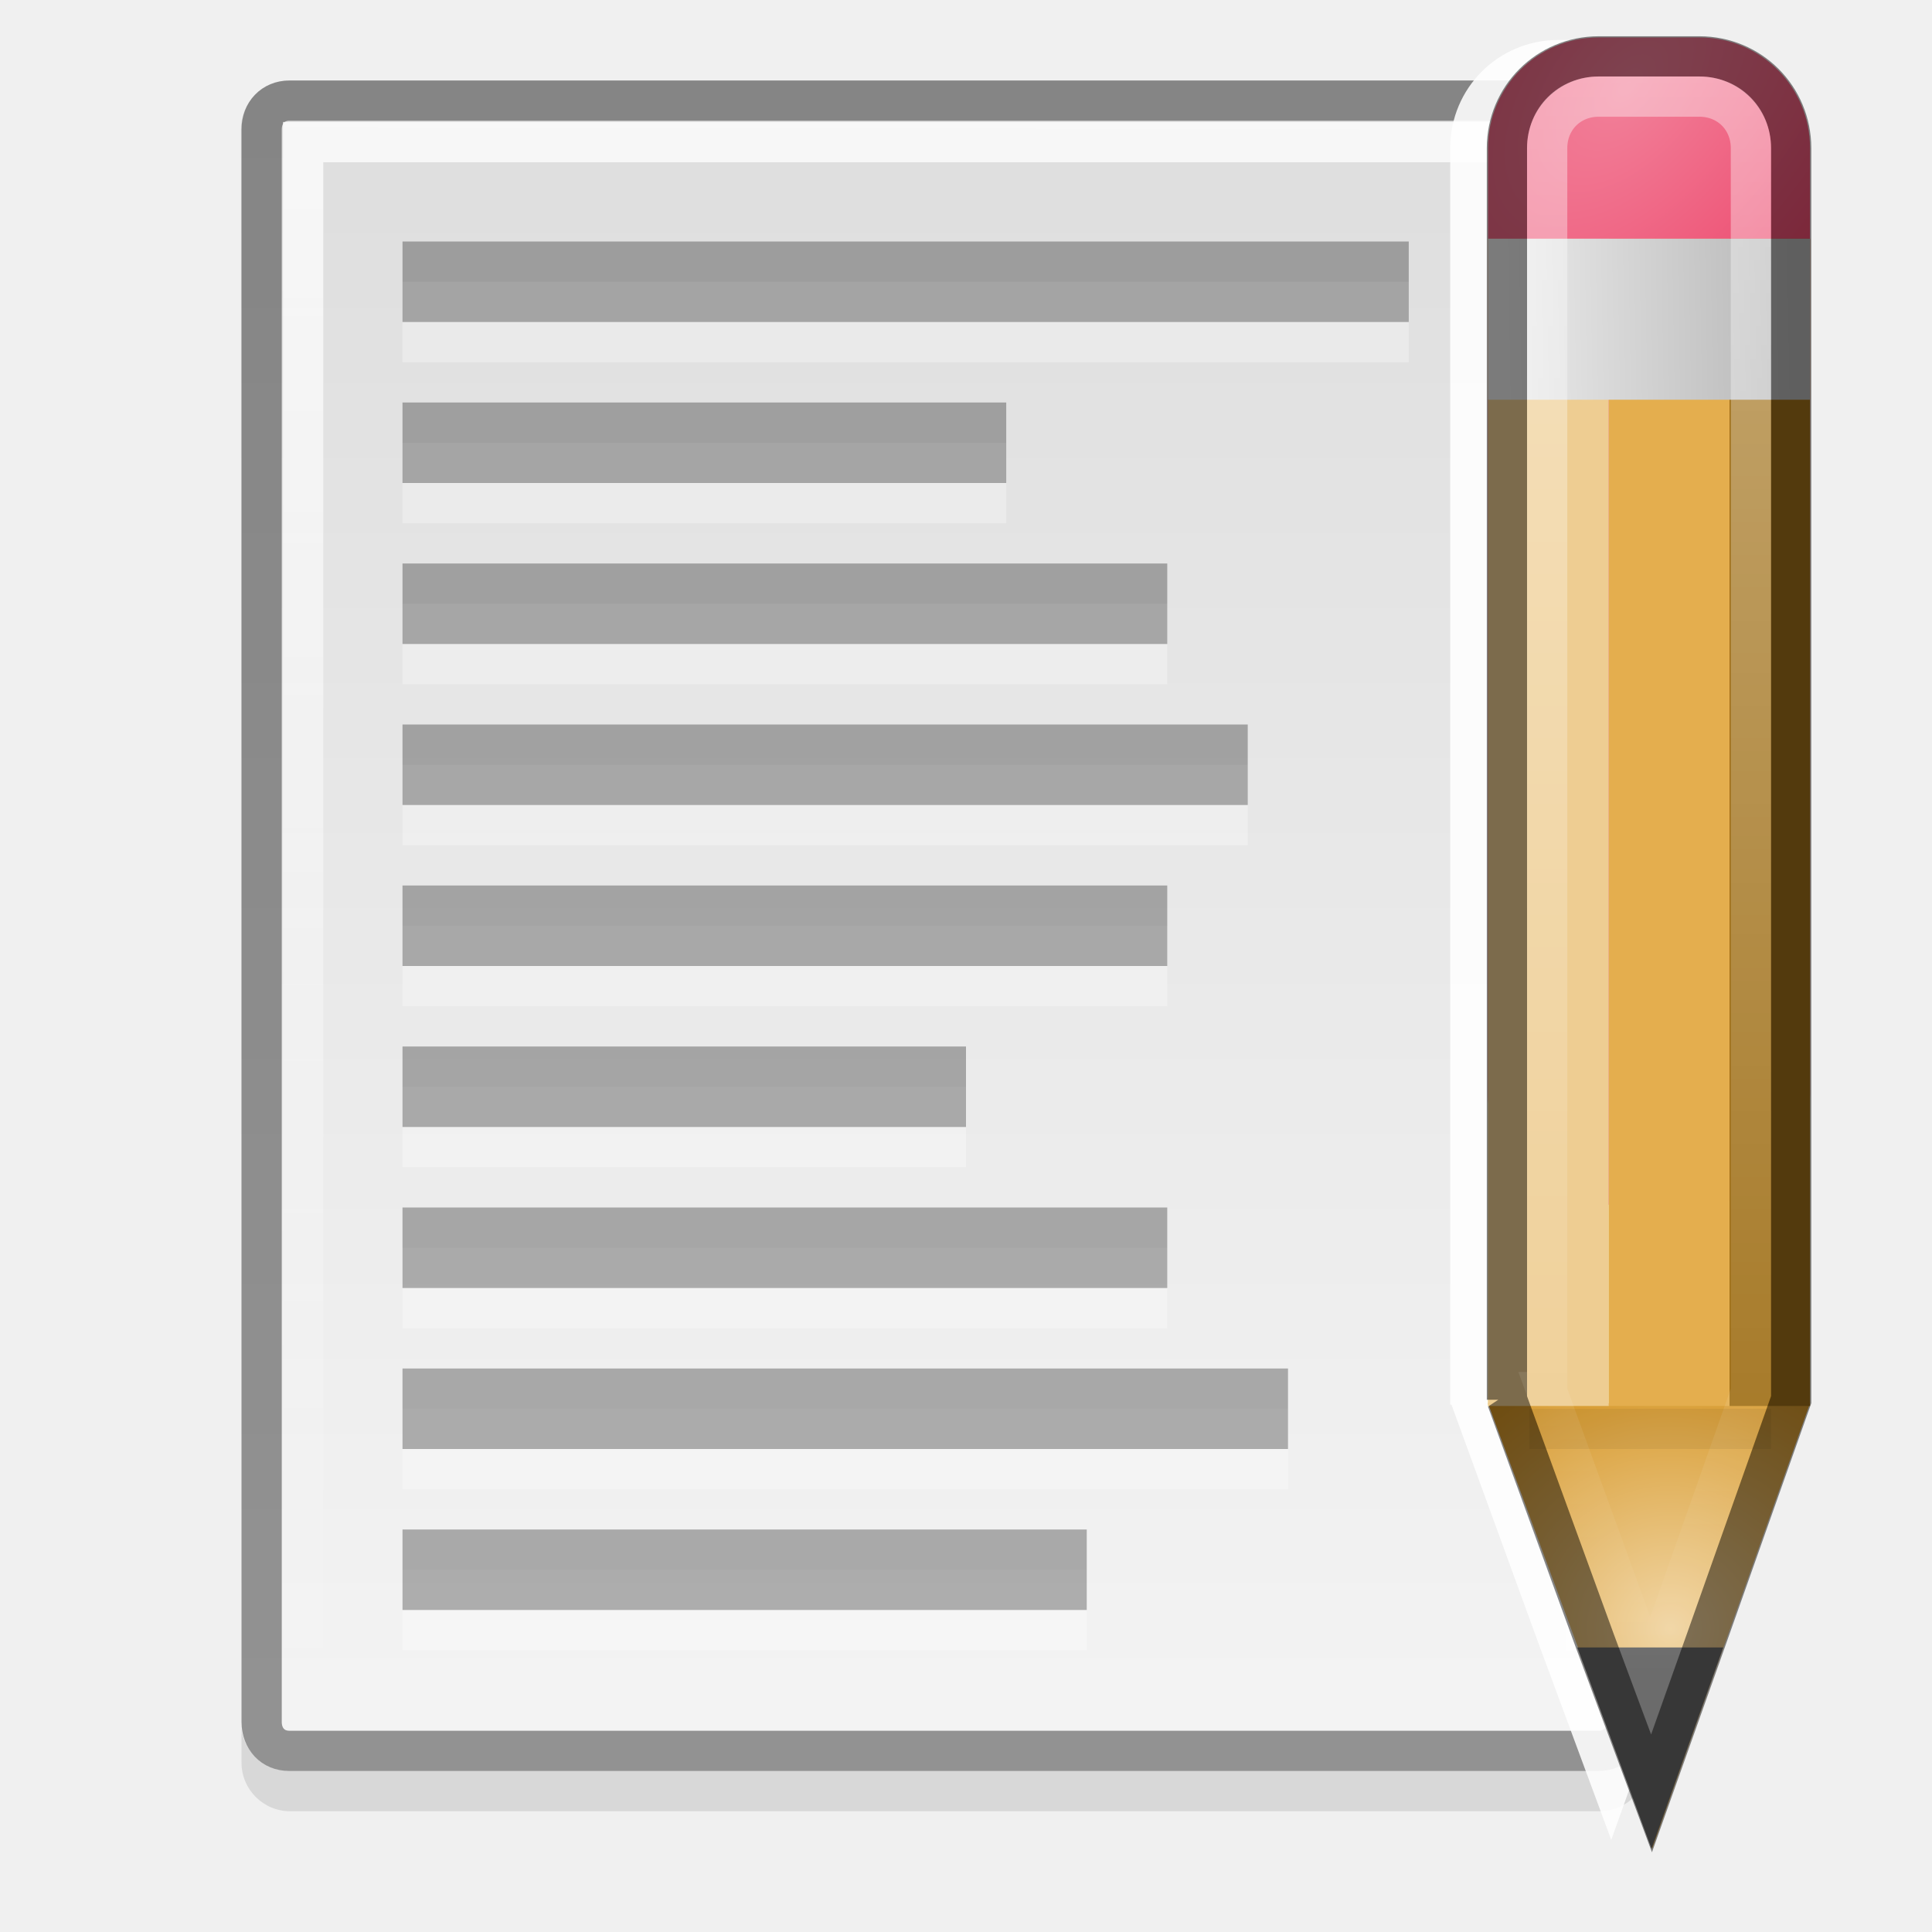
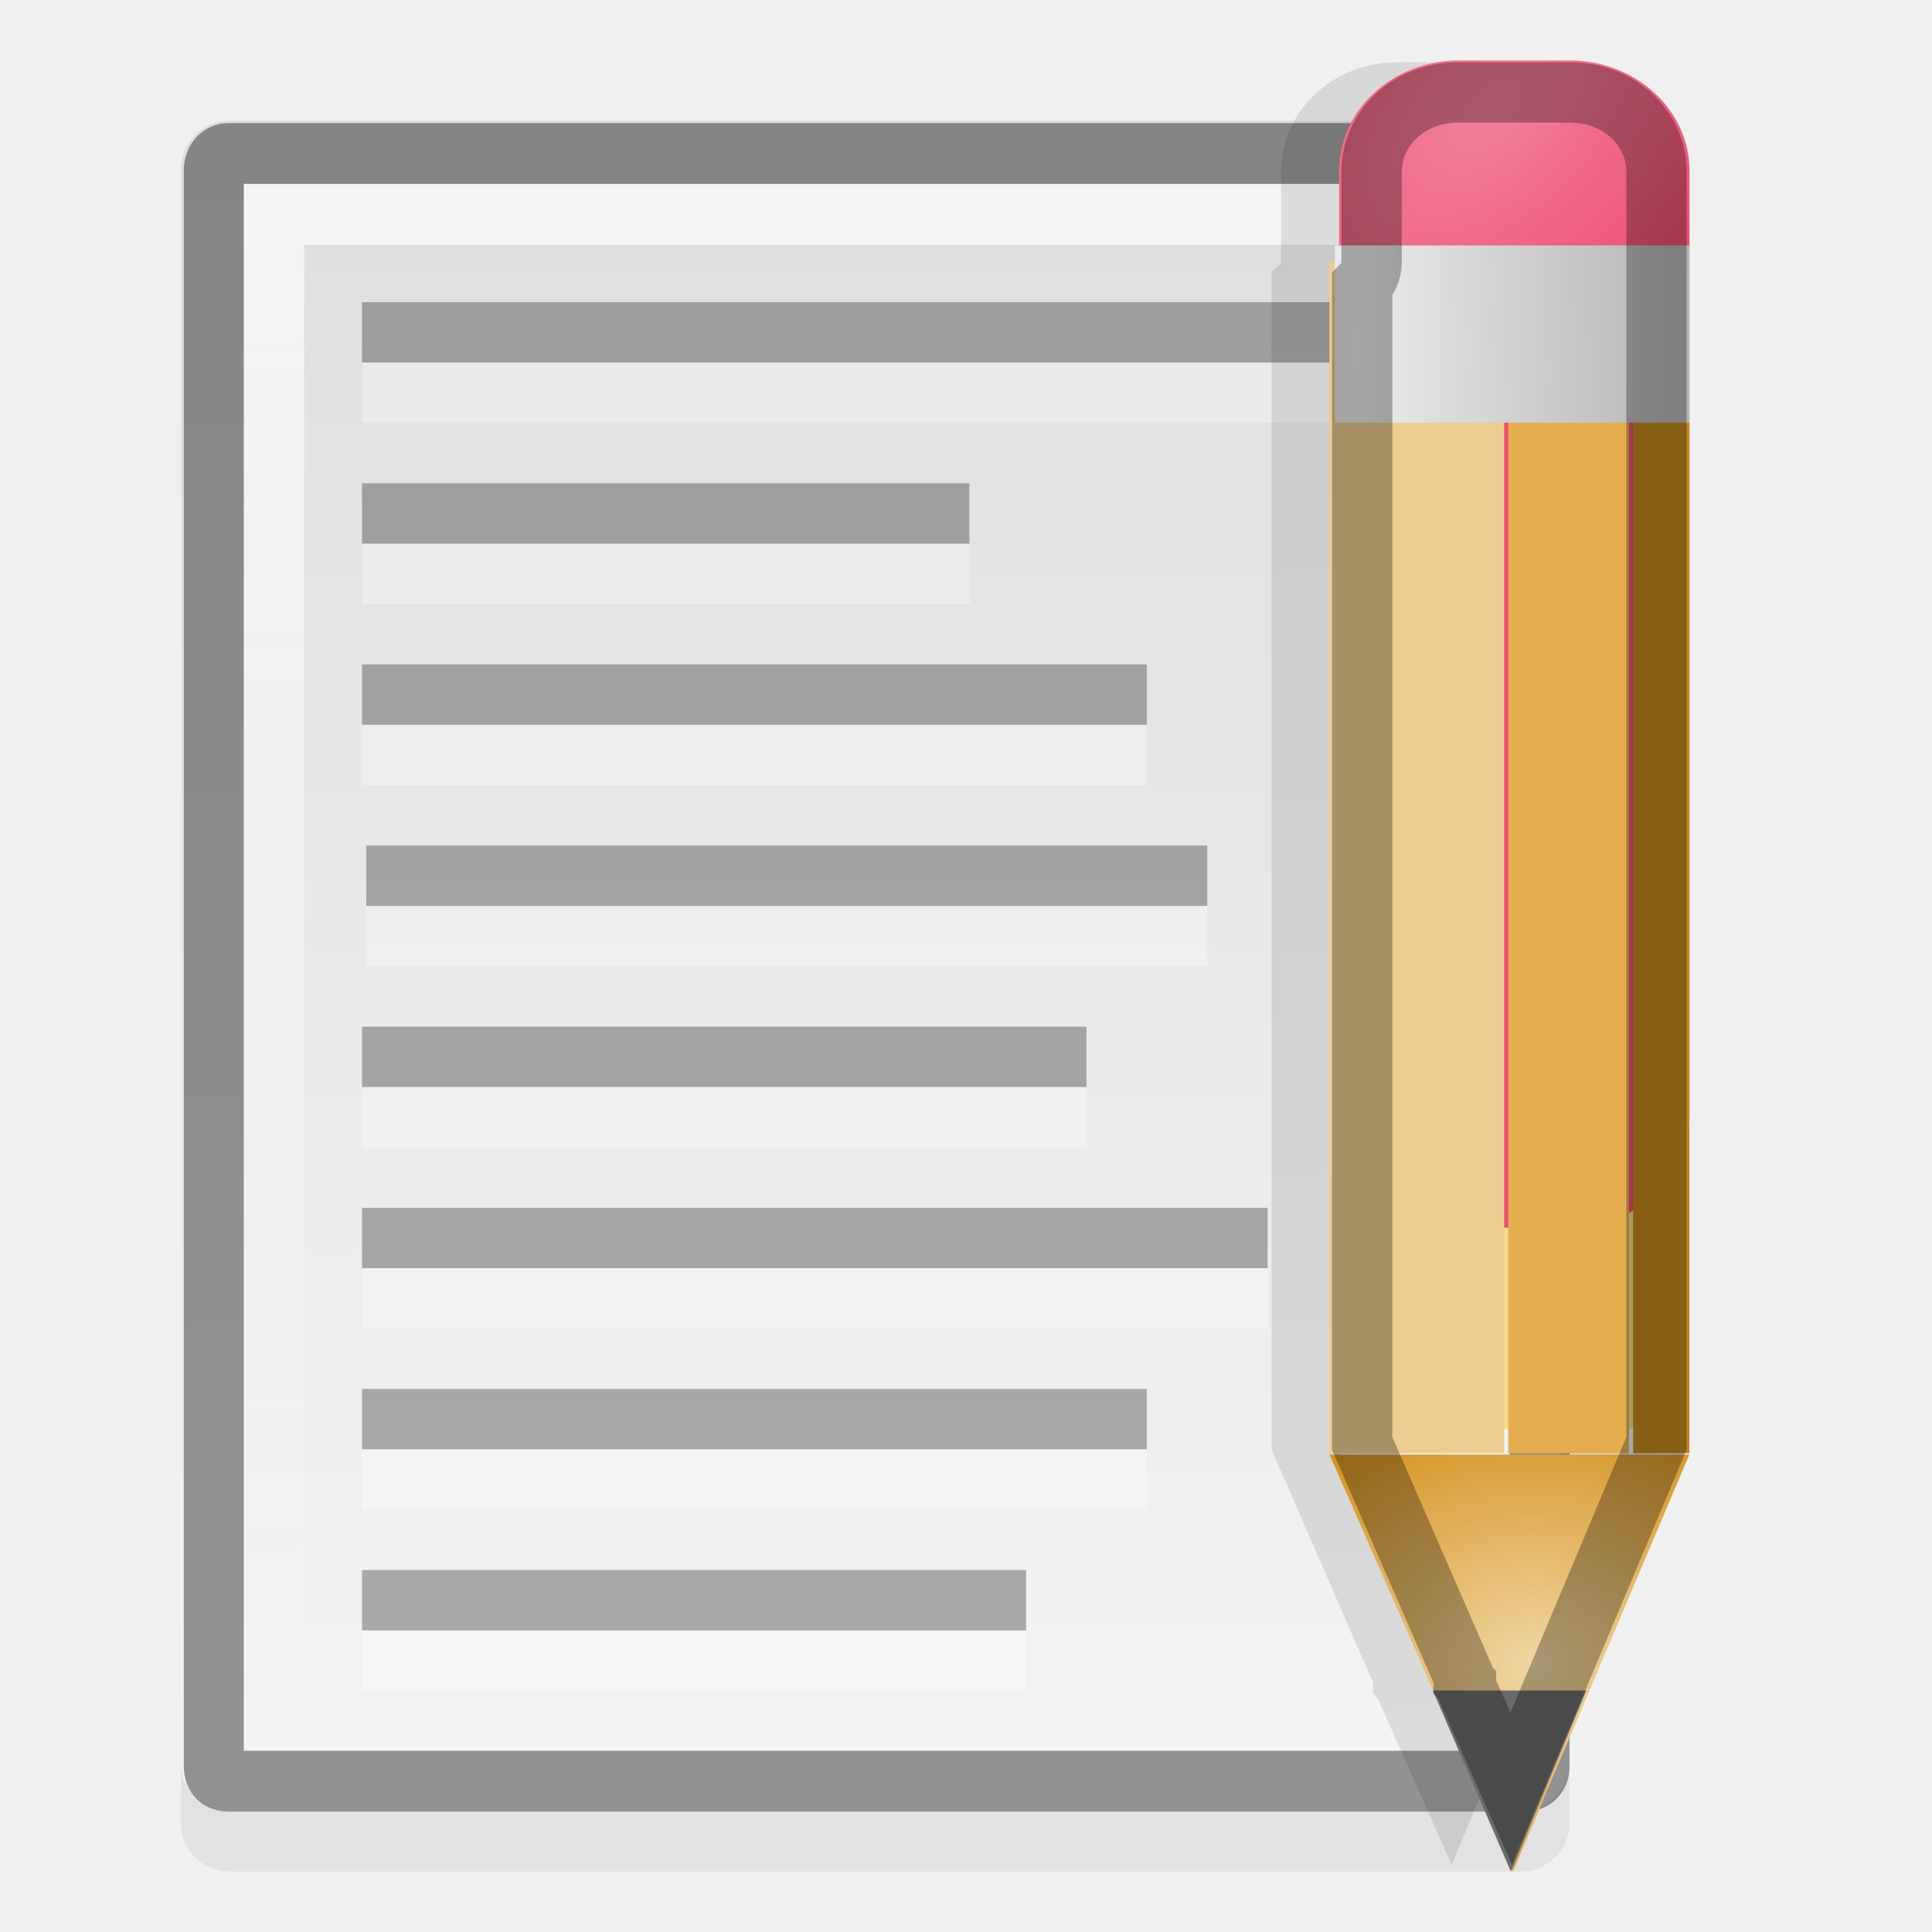
- <svg xmlns="http://www.w3.org/2000/svg" xmlns:xlink="http://www.w3.org/1999/xlink" height="48" width="48" version="1.0">
+ <svg xmlns="http://www.w3.org/2000/svg" xmlns:xlink="http://www.w3.org/1999/xlink" version="1.0" width="32" height="32">
  <defs id="defs4">
    <linearGradient id="linearGradient923">
-       <stop stop-color="#ffffff" id="stop925" />
-       <stop stop-opacity="0" stop-color="#ffffff" offset="1" id="stop927" />
+       <stop id="stop925" stop-color="#ffffff" />
+       <stop id="stop927" offset="1" stop-color="#ffffff" stop-opacity="0" />
    </linearGradient>
    <linearGradient id="linearGradient911">
-       <stop stop-color="#ebebeb" id="stop913" />
-       <stop stop-color="#b7b7b7" offset="1" id="stop915" />
+       <stop id="stop913" stop-color="#ebebeb" />
+       <stop id="stop915" offset="1" stop-color="#b7b7b7" />
    </linearGradient>
    <linearGradient id="linearGradient871">
-       <stop stop-color="#f1d6a5" id="stop873" />
-       <stop stop-color="#d49320" offset="1" id="stop875" />
+       <stop id="stop873" stop-color="#f1d6a5" />
+       <stop id="stop875" offset="1" stop-color="#d49320" />
    </linearGradient>
    <linearGradient id="linearGradient855">
-       <stop stop-color="#f28099" id="stop857" />
-       <stop stop-color="#ed4c70" offset="1" id="stop859" />
+       <stop id="stop857" stop-color="#f28099" />
+       <stop id="stop859" offset="1" stop-color="#ed4c70" />
    </linearGradient>
-     <linearGradient id="linearGradient919">
-       <stop stop-color="#dedede" id="stop921" />
-       <stop stop-color="#f4f4f4" offset="1" id="stop923" />
+     <linearGradient y1="1.614" x2="0" y2="27.29" id="linearGradient838" xlink:href="#linearGradient923" gradientUnits="userSpaceOnUse" />
+     <linearGradient y1="3" x2="0" y2="44" id="linearGradient4015-9" xlink:href="#linearGradient919-6" gradientUnits="userSpaceOnUse" gradientTransform="matrix(0.6579807,0,0,0.6667604,1.062706,0.6613416)" />
+     <linearGradient id="linearGradient919-6">
+       <stop id="stop921-6" stop-color="#dedede" />
+       <stop id="stop923-8" offset="1" stop-color="#f4f4f4" />
    </linearGradient>
-     <linearGradient gradientUnits="userSpaceOnUse" xlink:href="#linearGradient919" id="linearGradient4015" y2="44" x2="0" y1="3" />
-     <linearGradient gradientUnits="userSpaceOnUse" xlink:href="#linearGradient923" id="linearGradient4029" y2="42.969" x2="39.906" y1="3" x1="40" />
-     <linearGradient gradientTransform="matrix(0,-1,1,0,15.96875,-0.06912646)" gradientUnits="userSpaceOnUse" xlink:href="#linearGradient923" id="linearGradient3813" x2="-43.37" x1="-1.906" />
-     <linearGradient gradientTransform="translate(0.06912646,21.96875)" gradientUnits="userSpaceOnUse" xlink:href="#linearGradient911" id="linearGradient3818" y2="22.531" x2="-8.254" y1="15.469" x1="-8.372" />
-     <radialGradient gradientTransform="matrix(0.8058444,-0.9932819,0.9940333,0.806454,44.37194,-17.34805)" gradientUnits="userSpaceOnUse" xlink:href="#linearGradient871" id="radialGradient3824" r="5.533" cy="26.712" cx="-36.514" />
-     <radialGradient gradientTransform="matrix(-0.5518072,-0.4642791,0.262931,-0.3125,-5.985136,45.82185)" gradientUnits="userSpaceOnUse" xlink:href="#linearGradient855" id="radialGradient3827" r="14.5" cy="16.184" cx="0.704" />
+     <linearGradient x1="-8.372" y1="15.469" x2="-8.254" y2="22.531" id="linearGradient3335" xlink:href="#linearGradient911" gradientUnits="userSpaceOnUse" gradientTransform="matrix(0.733783,0,0,0.733783,0.3378306,11.10212)" />
+     <radialGradient cx="-36.514" cy="26.712" r="5.533" id="radialGradient3341" xlink:href="#linearGradient871" gradientUnits="userSpaceOnUse" gradientTransform="matrix(0.6002037,-0.6200175,0.7403693,0.5033975,27.53462,-8.499403)" />
+     <radialGradient cx="0.704" cy="16.184" r="14.5" id="radialGradient3344" xlink:href="#linearGradient855" gradientUnits="userSpaceOnUse" gradientTransform="matrix(-0.3678715,-0.3367851,0.1752874,-0.2266855,-4.369508,28.59797)" />
  </defs>
-   <rect opacity="0.1" id="rect4036" y="3" x="6" rx="1.209" height="42" width="34.951" />
-   <rect fill="url(#linearGradient4015)" id="rect4007" y="2" x="5.986" rx="1.209" height="42" width="34.951" />
-   <rect fill="#ffffff" opacity="0.3" id="rect851" y="7" x="10" height="2" width="25" />
-   <path stroke="#000000" fill="none" opacity="0.4" id="path4019" d="M 7.188,2.5 C 6.784,2.5 6.5,2.8 6.5,3.219 l 0,39.562 C 6.5,43.2 6.784,43.5 7.188,43.5 l 32.531,0 c 0.404,0 0.719,-0.315 0.719,-0.719 l 0,-39.562 C 40.438,2.815 40.123,2.5 39.719,2.5 L 7.188,2.5 z" />
-   <rect fill="#ffffff" opacity="0.3" id="rect853" y="11" x="10" height="2" width="15" />
-   <path stroke="url(#linearGradient4029)" fill="none" opacity="0.78" id="path4021" d="m 7.531,3.531 0,38.938 31.875,0 0,-38.938 H 7.531 z" />
-   <rect fill="#ffffff" opacity="0.3" id="rect855" y="15" x="10" height="2" width="19" />
-   <rect opacity="0.3" id="rect4059" y="6" x="10" height="2" width="25" />
-   <rect fill="#ffffff" opacity="0.3" id="rect857" y="19" x="10" height="2" width="21" />
-   <rect opacity="0.3" id="rect835" y="10" x="10" height="2" width="15" />
-   <rect fill="#ffffff" opacity="0.3" id="rect859" y="23" x="10" height="2" width="19" />
-   <rect opacity="0.3" id="rect837" y="14" x="10" height="2" width="19" />
-   <rect fill="#ffffff" opacity="0.3" id="rect861" y="27" x="10" height="2" width="14" />
-   <rect opacity="0.3" id="rect839" y="18" x="10" height="2" width="21" />
-   <rect fill="#ffffff" opacity="0.3" id="rect863" y="31" x="10" height="2" width="19" />
-   <rect opacity="0.3" id="rect841" y="22" x="10" height="2" width="19" />
-   <rect fill="#ffffff" opacity="0.3" id="rect865" y="35" x="10" height="2" width="22" />
-   <rect opacity="0.3" id="rect843" y="26" x="10" height="2" width="14" />
-   <rect fill="#ffffff" opacity="0.3" id="rect867" y="39" x="10" height="2" width="17" />
-   <rect opacity="0.3" id="rect845" y="30" x="10" height="2" width="19" />
-   <rect opacity="0.3" id="rect847" y="34" x="10" height="2" width="22" />
-   <rect opacity="0.3" id="rect849" y="38" x="10" height="2" width="17" />
-   <path fill="#ffffff" opacity="0.88" id="path933" d="m 36.031,34.9 a 0.053,0.053 0 0 1 0.031,0 l 2.188,6 1.781,4.812 1.719,-4.812 2.125,-6 a 0.053,0.053 0 0 1 0.031,0 v -0.031 -28.938 -2.25 c 0,-1.491 -1.196,-2.688 -2.688,-2.688 h -2.5 c -1.491,0 -2.688,1.196 -2.688,2.688 v 2.25 28.938 0.031 z" />
-   <rect fill="#eed45a" opacity="0.67" id="rect42" transform="matrix(0,-1,1,0,0,0)" y="36.969" x="-34.931" height="8" width="29" />
-   <rect fill="url(#radialGradient3827)" id="rect44" transform="matrix(0,-1,1,0,0,0)" y="36.969" x="-29.931" rx="2.743" height="8" width="29" />
-   <path fill="url(#radialGradient3824)" id="rect46" d="m 36.969,34.865 8,0 -3.922,11.066 c -4.078,-11.066 0,0 -4.078,-11.066 z" />
-   <rect fill="#a07018" id="rect49" transform="matrix(0,-1,1,0,0,0)" y="42.969" x="-34.931" height="2" width="29" />
-   <rect fill="#e4ae4e" id="rect51" transform="matrix(0,-1,1,0,0,0)" y="39.969" x="-34.931" height="3" width="29" />
-   <rect fill="#eecd92" id="rect53" transform="matrix(0,-1,1,0,0,0)" y="36.969" x="-34.931" height="3" width="29" />
-   <rect fill="url(#linearGradient3818)" id="rect864" transform="matrix(0,-1,1,0,0,0)" y="36.969" x="-9.931" height="8" width="4" />
-   <path fill="#6a6a6a" id="rect866" d="m 39.188,40.931 1.844,5 1.781,-5 -3.625,0 z" />
-   <path stroke="#000000" fill="none" opacity="0.48" id="path898" d="m 37.438,34.775 2.188,6 1.406,3.781 1.344,-3.781 2.125,-6 0,-0.031 0,-28.812 0,-2.25 c 0,-1.267 -1.014,-2.281 -2.281,-2.281 h -2.5 c -1.267,0 -2.281,1.014 -2.281,2.281 v 2.25 28.844 z" />
-   <path stroke="url(#linearGradient3813)" fill="none" opacity="0.4" id="path921" d="m 38.438,34.587 2.125,5.844 0.438,1.188 0.438,-1.188 2.062,-5.844 0,-28.656 0,-2.25 c 0,-0.729 -0.552,-1.281 -1.281,-1.281 h -2.5 c -0.729,0 -1.281,0.552 -1.281,1.281 v 2.25 28.656 z" />
-   <rect opacity="0.06" id="rect931" y="35" x="38" height="1" width="6" />
+   <g transform="translate(-2.003894,0.00513673)" id="g3301">
+     <rect width="22.997" height="28" rx="0.806" x="5" y="2.995" id="rect826" opacity="0.06" />
+     <rect width="22.997" height="28" rx="0.806" x="5" y="1.995" id="rect4007-2" fill="url(#linearGradient4015-9)" />
+     <path d="m 6.781,1.156 c -0.143,0 -0.25,0.113 -0.25,0.281 v 26.094 c 0,0.169 0.09,0.25 0.25,0.25 H 28.25 c 0.155,0 0.25,-0.095 0.25,-0.25 V 1.437 C 28.5,1.283 28.387,1.156 28.25,1.156 H 6.781 z" transform="matrix(0.9995569,0,0,1.012584,-0.9834834,1.365813)" id="path822" opacity="0.4" fill="none" stroke="#000000" stroke-width="0.994" />
+     <path d="m 7.531,2.156 0,24.625 19.969,0 0,-24.625 H 7.531 z" transform="matrix(0.9995569,0,0,1.012584,-0.9834834,1.365813)" id="path830" opacity="0.7" fill="none" stroke="url(#linearGradient838)" stroke-width="0.994" />
+     <rect width="17" height="1" x="8" y="5" id="rect4059-2" opacity="0.3" />
+     <rect width="10.06" height="1" x="8" y="8" id="rect835-7" opacity="0.3" />
+     <rect width="13" height="1" x="8" y="11" id="rect837-5" opacity="0.3" />
+     <rect width="13.93" height="1" x="8.07" y="14" id="rect839-1" opacity="0.3" />
+     <rect width="12" height="1" x="8" y="17" id="rect841-9" opacity="0.3" />
+     <rect width="15" height="1" x="8" y="20" id="rect845-2" opacity="0.3" />
+     <rect width="13" height="1" x="8" y="23" id="rect847-4" opacity="0.3" />
+     <rect width="11" height="1" x="8" y="26" id="rect849-8" opacity="0.3" />
+     <rect width="17" height="1" x="8" y="6" id="rect878" opacity="0.3" fill="#ffffff" />
+     <rect width="10.06" height="1" x="8" y="9" id="rect880" opacity="0.3" fill="#ffffff" />
+     <rect width="13" height="1" x="8" y="12" id="rect882" opacity="0.3" fill="#ffffff" />
+     <rect width="13.93" height="1" x="8.07" y="15" id="rect884" opacity="0.3" fill="#ffffff" />
+     <rect width="12" height="1" x="8" y="18" id="rect886" opacity="0.3" fill="#ffffff" />
+     <rect width="15" height="1" x="8" y="21" id="rect888" opacity="0.3" fill="#ffffff" />
+     <rect width="13" height="1" x="8" y="24" id="rect890" opacity="0.3" fill="#ffffff" />
+     <rect width="11" height="1" x="8" y="27" id="rect892" opacity="0.3" fill="#ffffff" />
+   </g>
+   <path d="m 24.156,1.531 c -0.832,0 -1.438,0.606 -1.438,1.312 l 0,1.5 a 0.537,0.537 0 0 1 -0.156,0.375 l 0,19.188 1.688,3.875 a 0.537,0.537 0 0 1 0,0.062 0.537,0.537 0 0 1 0.031,0.031 l 0,0.062 0.75,1.688 2.406,-5.719 0,-5.406 0,-15.656 c 0,-0.707 -0.605,-1.312 -1.438,-1.312 l -1.844,0 z" transform="translate(-1.0005,0)" id="path3368" opacity="0.1" fill="none" stroke="#000000" />
+   <rect width="19.333" height="5.333" x="-23.667" y="22.646" transform="matrix(0,-1,1,0,0,0)" id="rect42" opacity="0.67" fill="#eed45a" />
+   <rect width="19.333" height="5.803" rx="1.829" ry="1.99" x="-20.333" y="22.18" transform="matrix(0,-1,1,0,0,0)" id="rect44" fill="url(#radialGradient3344)" />
+   <path d="m 22.021,24.092 5.959,0 L 25.058,31 c -3.037,-6.908 0,0 -3.037,-6.908 z" id="rect46" fill="url(#radialGradient3341)" />
+   <rect width="19.736" height="0.931" x="-24.07" y="27.05" transform="matrix(0,-1,1,0,0,0)" id="rect49" fill="#c1871e" />
+   <rect width="19.736" height="2" x="-24.07" y="24.981" transform="matrix(0,-1,1,0,0,0)" id="rect51" fill="#e4ae4e" />
+   <rect width="19.736" height="2.894" x="-24.07" y="22.02" transform="matrix(0,-1,1,0,0,0)" id="rect53" fill="#eecd92" />
+   <rect width="2.935" height="5.87" x="-7" y="22.11" transform="matrix(0,-1,1,0,0,0)" id="rect864" fill="url(#linearGradient3335)" />
+   <path d="m 23.732,28 1.293,3 1.249,-3 -2.542,0 z" id="rect866" fill="#6a6a6a" />
+   <path d="m 24.156,1.531 c -0.832,0 -1.438,0.606 -1.438,1.312 l 0,1.5 a 0.537,0.537 0 0 1 -0.156,0.375 l 0,19.188 1.688,3.875 a 0.537,0.537 0 0 1 0,0.062 0.537,0.537 0 0 1 0.031,0.031 l 0,0.062 0.75,1.688 2.406,-5.719 0,-5.406 0,-15.656 c 0,-0.707 -0.605,-1.312 -1.438,-1.312 l -1.844,0 z" id="path3366" opacity="0.3" fill="none" stroke="#000000" />
</svg>
